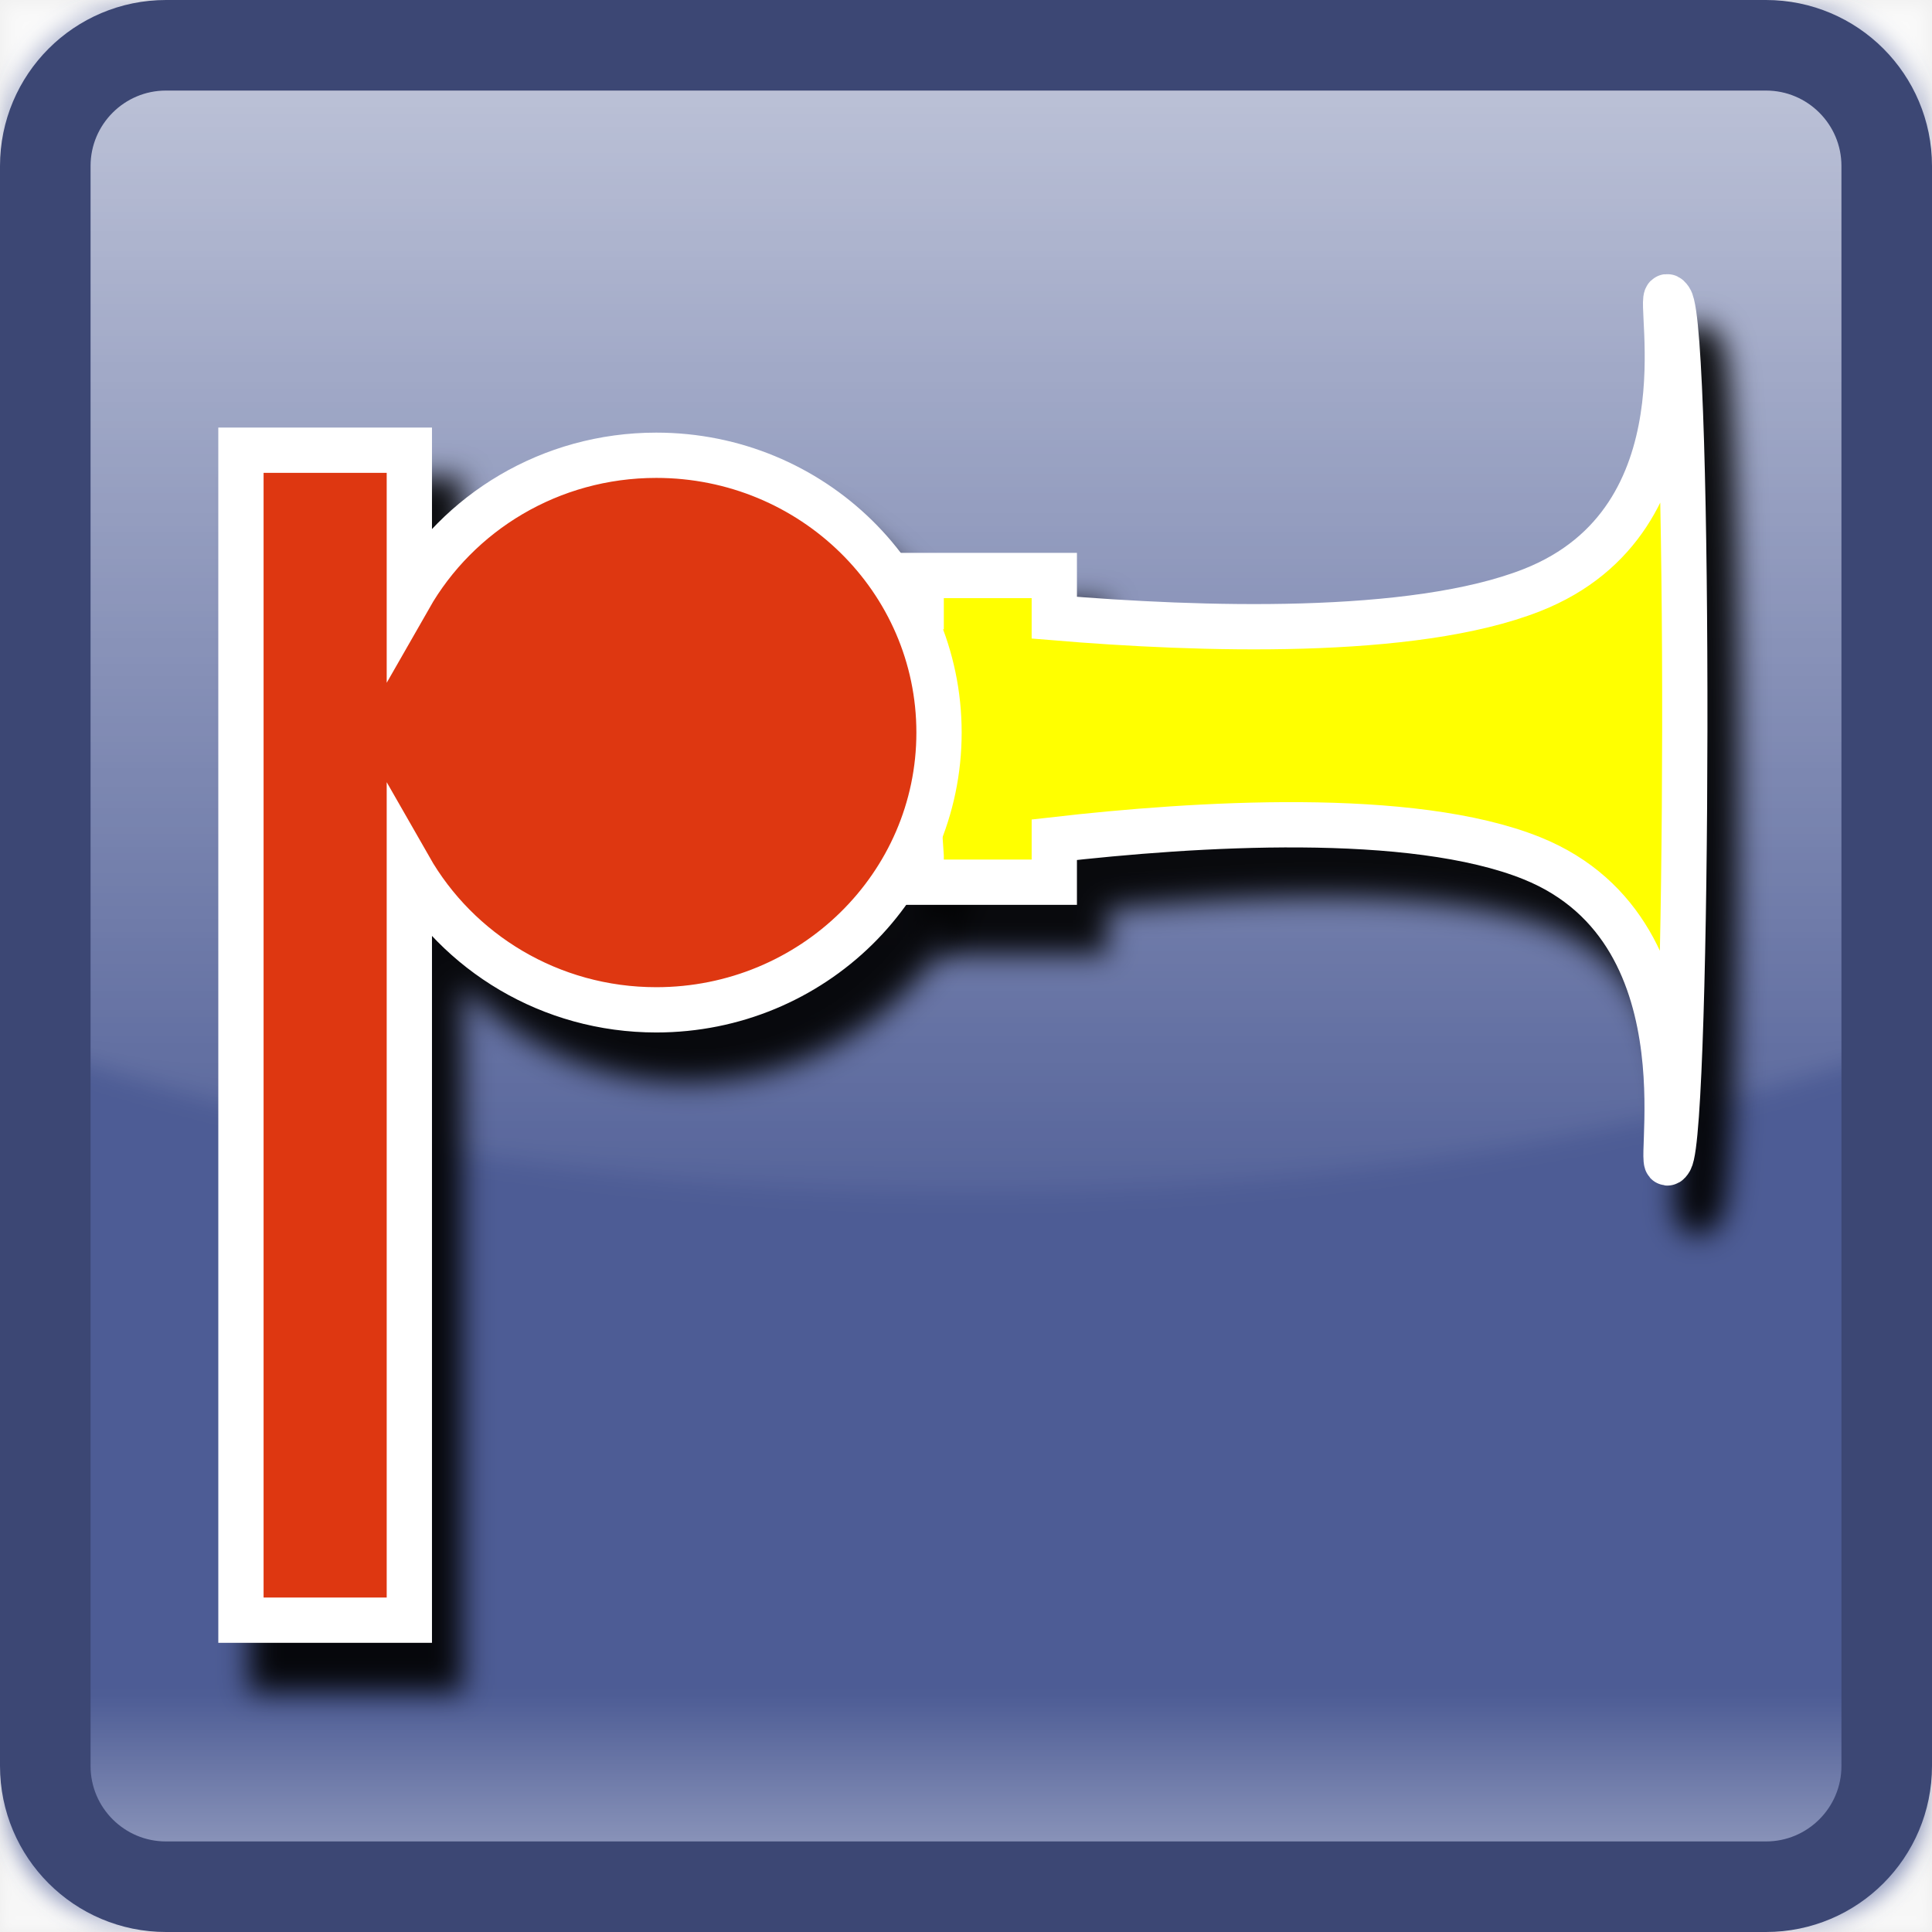
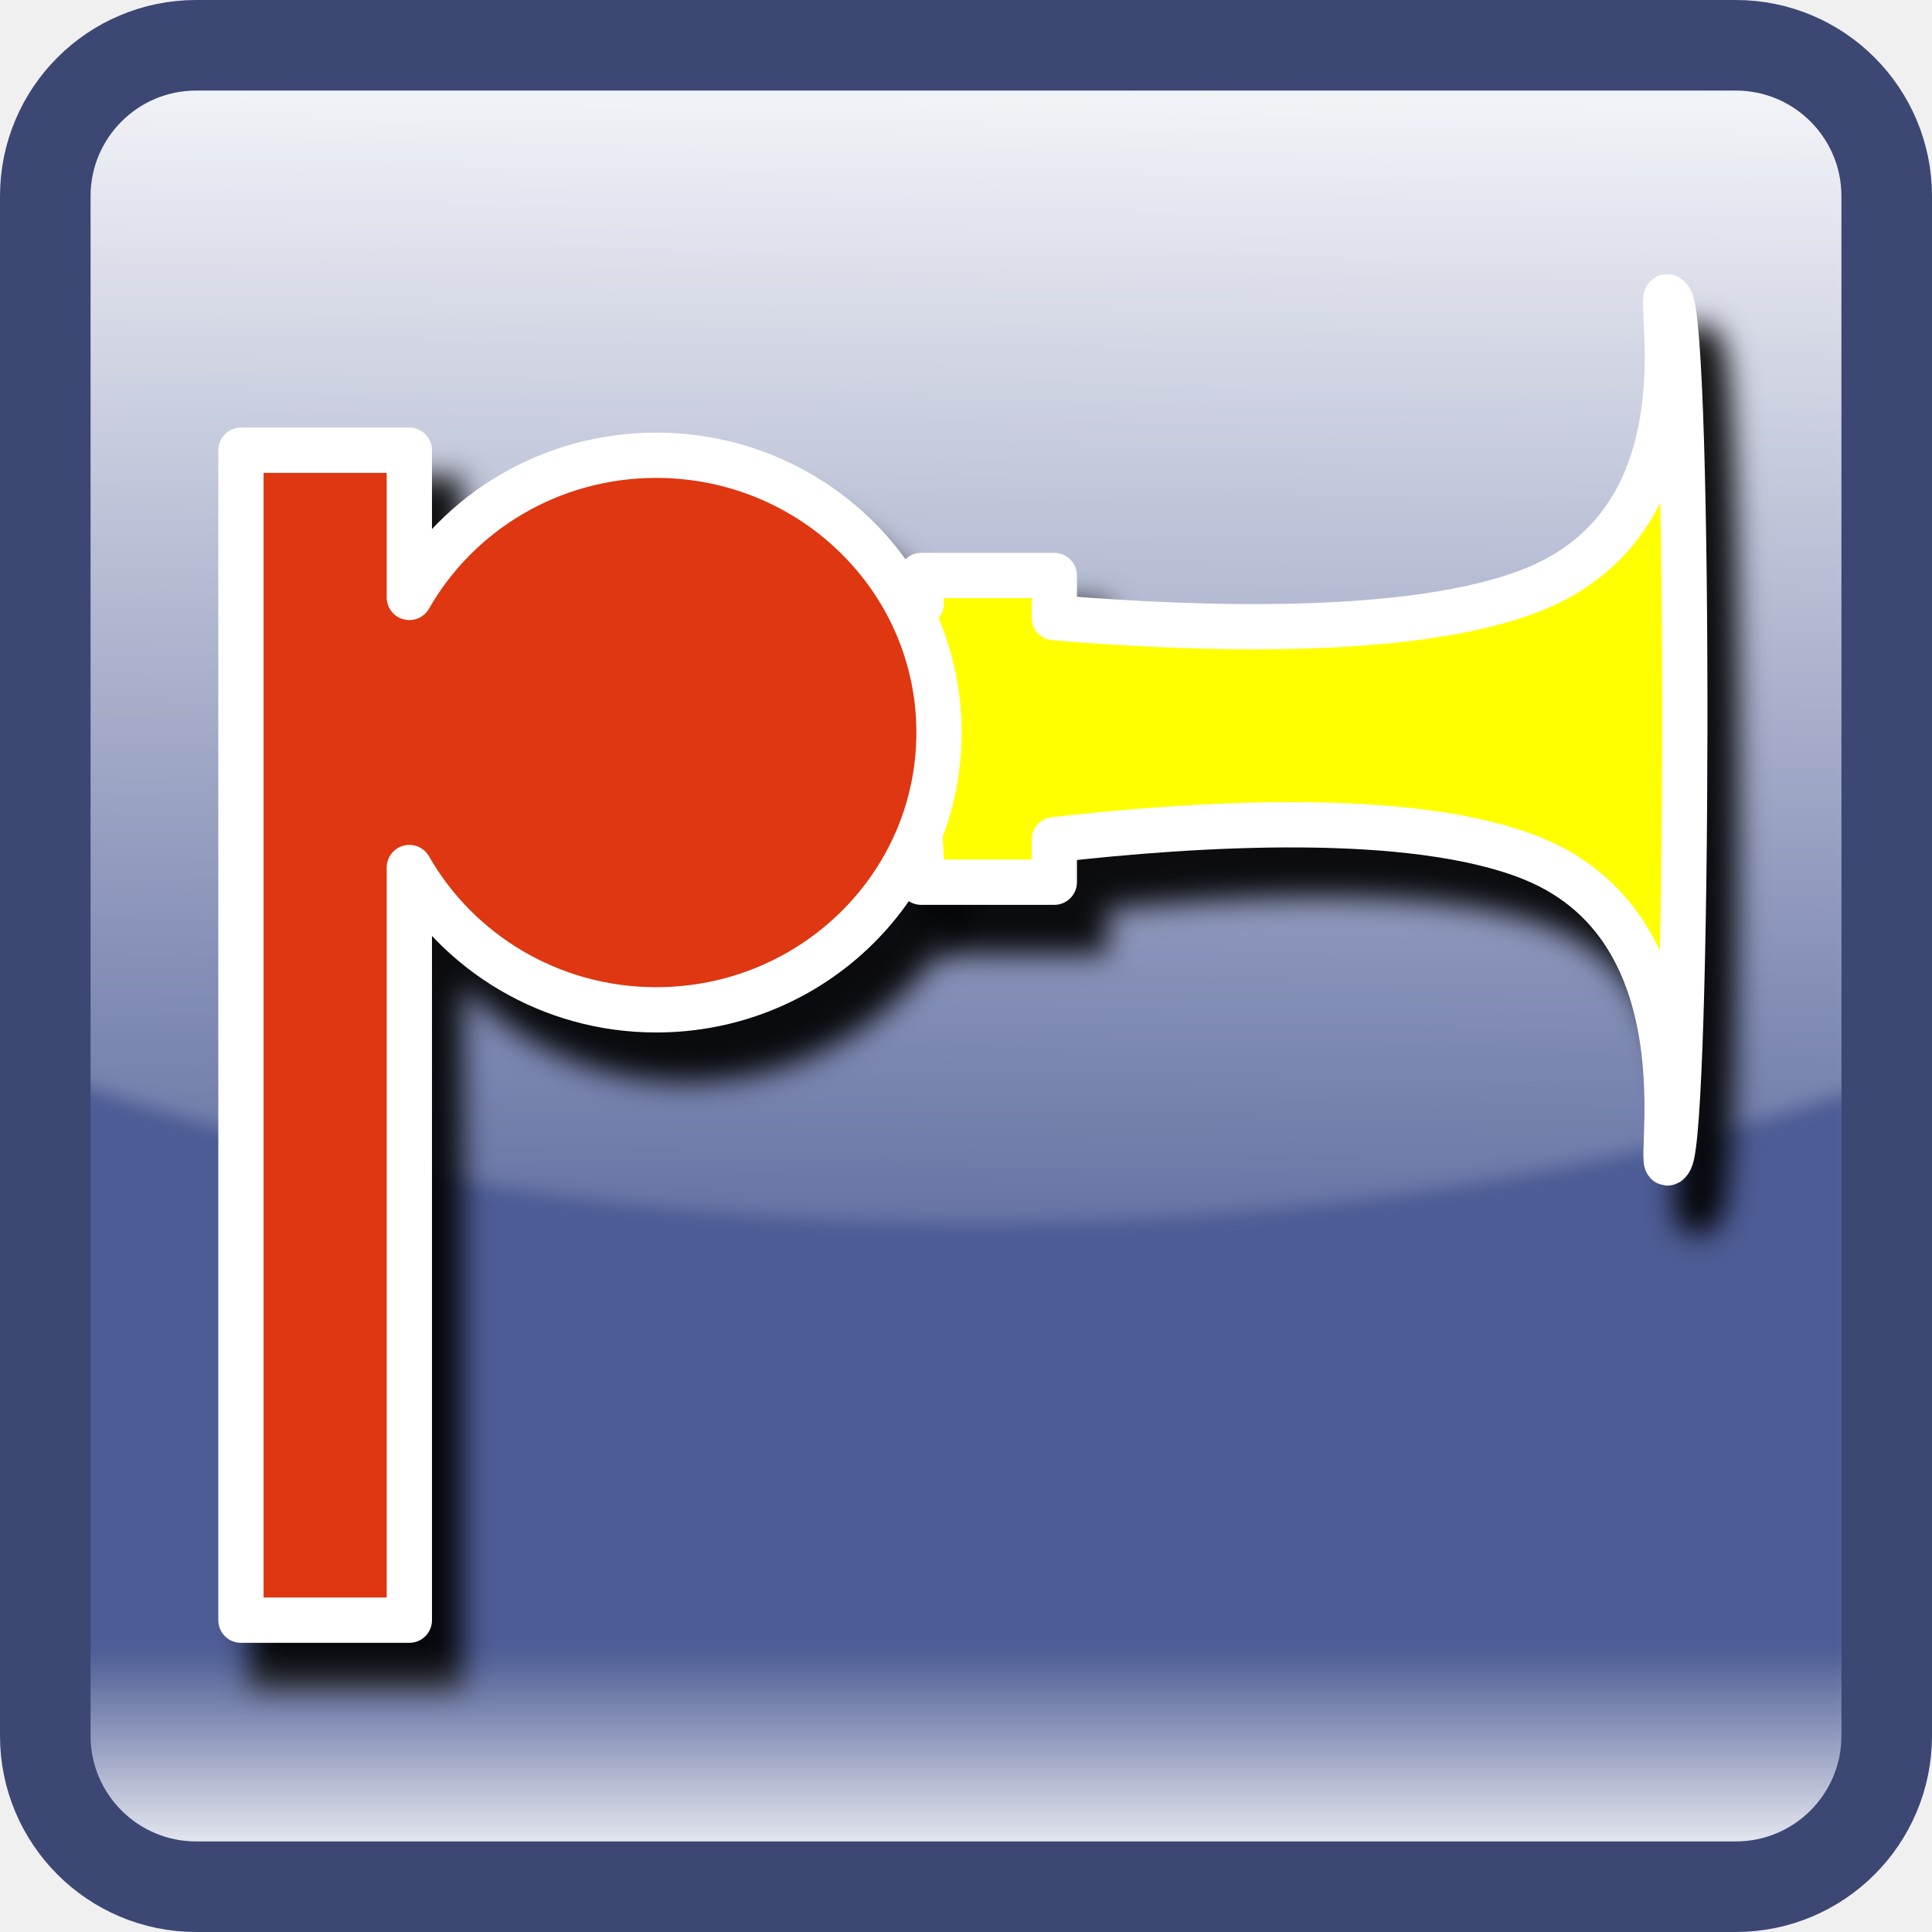
<svg xmlns="http://www.w3.org/2000/svg" xmlns:xlink="http://www.w3.org/1999/xlink" width="453.543" height="453.543" id="svg2" version="1.0">
  <defs id="defs4">
    <linearGradient id="linearGradient3348">
      <stop style="stop-color:#ffffff;stop-opacity:1;" offset="0" id="stop3350" />
      <stop style="stop-color:#ffffff;stop-opacity:0;" offset="1" id="stop3352" />
    </linearGradient>
    <linearGradient id="linearGradient3194">
      <stop style="stop-color:#ffffff;stop-opacity:1;" offset="0" id="stop3196" />
      <stop style="stop-color:#ffffff;stop-opacity:0;" offset="1" id="stop3198" />
    </linearGradient>
    <linearGradient id="linearGradient3184">
      <stop style="stop-color:#ffffff;stop-opacity:1;" offset="0" id="stop3186" />
      <stop style="stop-color:#ffffff;stop-opacity:0;" offset="1" id="stop3188" />
    </linearGradient>
    <linearGradient id="linearGradient3172">
      <stop style="stop-color:#ffffff;stop-opacity:0.688;" offset="0" id="stop3174" />
      <stop style="stop-color:#3d3d3d;stop-opacity:0;" offset="1" id="stop3176" />
    </linearGradient>
    <linearGradient id="linearGradient3153">
      <stop style="stop-color:#ffffff;stop-opacity:1;" offset="0" id="stop3155" />
      <stop style="stop-color:#ffffff;stop-opacity:0;" offset="1" id="stop3157" />
    </linearGradient>
    <linearGradient id="linearGradient3148">
      <stop style="stop-color:#5f83e5;stop-opacity:1;" offset="0" id="stop3150" />
      <stop style="stop-color:#163484;stop-opacity:1;" offset="1" id="stop3152" />
    </linearGradient>
    <linearGradient id="linearGradient3136">
      <stop style="stop-color:#fbf26c;stop-opacity:1;" offset="0" id="stop3138" />
      <stop style="stop-color:#f7ffbb;stop-opacity:1;" offset="1" id="stop3140" />
    </linearGradient>
    <linearGradient xlink:href="#linearGradient3136" id="linearGradient3767" gradientUnits="userSpaceOnUse" gradientTransform="matrix(1.029944,0,0,1.029944,72.95967,-60.67758)" x1="162.061" y1="208.397" x2="162.061" y2="192.185" />
    <linearGradient xlink:href="#linearGradient3136" id="linearGradient3771" gradientUnits="userSpaceOnUse" spreadMethod="reflect" x1="406.368" y1="264.826" x2="400.553" y2="194.112" gradientTransform="matrix(0.655926,0,0,-1.032258,126.3186,514.7036)" />
    <radialGradient xlink:href="#linearGradient3148" id="radialGradient3773" gradientUnits="userSpaceOnUse" gradientTransform="matrix(0.461986,3.2108261e-2,2.6660235e-2,-0.3835981,77.25095,465.186)" cx="170.603" cy="387.22" fx="170.603" fy="387.22" r="78.187" />
    <radialGradient xlink:href="#linearGradient3153" id="radialGradient3159" cx="323.596" cy="83.882" fx="323.596" fy="83.882" r="157.931" gradientTransform="matrix(-0.8944272,-0.4472136,0.1790926,-0.3581853,598.0063,278.3496)" gradientUnits="userSpaceOnUse" />
    <radialGradient xlink:href="#linearGradient3153" id="radialGradient3166" gradientUnits="userSpaceOnUse" gradientTransform="matrix(-0.8944272,-0.4472136,0.1790926,-0.3581853,598.0063,278.3496)" cx="323.596" cy="83.882" fx="323.596" fy="83.882" r="157.931" />
    <radialGradient xlink:href="#linearGradient3153" id="radialGradient3170" gradientUnits="userSpaceOnUse" gradientTransform="matrix(-0.8944272,-0.4472136,0.1790926,-0.3581853,598.0063,278.3496)" cx="323.596" cy="83.882" fx="323.596" fy="83.882" r="157.931" />
    <radialGradient xlink:href="#linearGradient3153" id="radialGradient3175" gradientUnits="userSpaceOnUse" gradientTransform="matrix(-0.8944272,-0.4472136,0.1790926,-0.3581853,598.0063,278.3496)" cx="323.596" cy="83.882" fx="323.596" fy="83.882" r="157.931" />
    <radialGradient xlink:href="#linearGradient3153" id="radialGradient3179" gradientUnits="userSpaceOnUse" gradientTransform="matrix(-0.8944272,-0.4472136,0.1790926,-0.3581853,598.0063,278.3496)" cx="323.596" cy="83.882" fx="323.596" fy="83.882" r="157.931" />
    <radialGradient xlink:href="#linearGradient3153" id="radialGradient3184" gradientUnits="userSpaceOnUse" gradientTransform="matrix(-0.8944272,-0.4472136,0.1790926,-0.3581853,598.0063,278.3496)" cx="323.596" cy="83.882" fx="323.596" fy="83.882" r="157.931" />
    <radialGradient xlink:href="#linearGradient3153" id="radialGradient3188" gradientUnits="userSpaceOnUse" gradientTransform="matrix(-0.8944272,-0.4472136,0.1790926,-0.3581853,598.0063,278.3496)" cx="323.596" cy="83.882" fx="323.596" fy="83.882" r="157.931" />
    <radialGradient xlink:href="#linearGradient3153" id="radialGradient3193" gradientUnits="userSpaceOnUse" gradientTransform="matrix(-0.8944272,-0.4472136,0.1790926,-0.3581853,598.0063,278.3496)" cx="323.596" cy="83.882" fx="323.596" fy="83.882" r="157.931" />
    <radialGradient xlink:href="#linearGradient3153" id="radialGradient3197" gradientUnits="userSpaceOnUse" gradientTransform="matrix(-0.8944272,-0.4472136,0.1790926,-0.3581853,598.0063,278.3496)" cx="323.596" cy="83.882" fx="323.596" fy="83.882" r="157.931" />
    <radialGradient xlink:href="#linearGradient3153" id="radialGradient3202" gradientUnits="userSpaceOnUse" gradientTransform="matrix(-0.8944272,-0.4472136,0.1790926,-0.3581853,598.0063,278.3496)" cx="323.596" cy="83.882" fx="323.596" fy="83.882" r="157.931" />
    <radialGradient xlink:href="#linearGradient3153" id="radialGradient3206" gradientUnits="userSpaceOnUse" gradientTransform="matrix(-0.8944272,-0.4472136,0.1790926,-0.3581853,598.0063,278.3496)" cx="323.596" cy="83.882" fx="323.596" fy="83.882" r="157.931" />
    <radialGradient xlink:href="#linearGradient3153" id="radialGradient3211" gradientUnits="userSpaceOnUse" gradientTransform="matrix(-0.8944272,-0.4472136,0.1790926,-0.3581853,598.0063,278.3496)" cx="323.596" cy="83.882" fx="323.596" fy="83.882" r="157.931" />
    <radialGradient xlink:href="#linearGradient3153" id="radialGradient3215" gradientUnits="userSpaceOnUse" gradientTransform="matrix(-0.8944272,-0.4472136,0.1790926,-0.3581853,598.0063,278.3496)" cx="323.596" cy="83.882" fx="323.596" fy="83.882" r="157.931" />
    <radialGradient xlink:href="#linearGradient3153" id="radialGradient3220" gradientUnits="userSpaceOnUse" gradientTransform="matrix(-0.8944272,-0.4472136,0.1790926,-0.3581853,598.0063,278.3496)" cx="323.596" cy="83.882" fx="323.596" fy="83.882" r="157.931" />
    <radialGradient xlink:href="#linearGradient3153" id="radialGradient3224" gradientUnits="userSpaceOnUse" gradientTransform="matrix(-0.8944272,-0.4472136,0.1790926,-0.3581853,598.0063,278.3496)" cx="323.596" cy="83.882" fx="323.596" fy="83.882" r="157.931" />
    <radialGradient xlink:href="#linearGradient3153" id="radialGradient3229" gradientUnits="userSpaceOnUse" gradientTransform="matrix(-0.8944272,-0.4472136,0.1790926,-0.3581853,598.0063,278.3496)" cx="323.596" cy="83.882" fx="323.596" fy="83.882" r="157.931" />
    <radialGradient xlink:href="#linearGradient3153" id="radialGradient3233" gradientUnits="userSpaceOnUse" gradientTransform="matrix(-0.8944272,-0.4472136,0.1790926,-0.3581853,598.0063,278.3496)" cx="323.596" cy="83.882" fx="323.596" fy="83.882" r="157.931" />
    <radialGradient xlink:href="#linearGradient3153" id="radialGradient3238" gradientUnits="userSpaceOnUse" gradientTransform="matrix(-0.8944272,-0.4472136,0.1790926,-0.3581853,598.0063,278.3496)" cx="323.596" cy="83.882" fx="323.596" fy="83.882" r="157.931" />
    <radialGradient xlink:href="#linearGradient3153" id="radialGradient3242" gradientUnits="userSpaceOnUse" gradientTransform="matrix(-0.8944272,-0.4472136,0.1790926,-0.3581853,598.0063,278.3496)" cx="323.596" cy="83.882" fx="323.596" fy="83.882" r="157.931" />
    <radialGradient xlink:href="#linearGradient3153" id="radialGradient3247" gradientUnits="userSpaceOnUse" gradientTransform="matrix(-0.8944272,-0.4472136,0.1790926,-0.3581853,598.0063,278.3496)" cx="323.596" cy="83.882" fx="323.596" fy="83.882" r="157.931" />
    <radialGradient xlink:href="#linearGradient3153" id="radialGradient3251" gradientUnits="userSpaceOnUse" gradientTransform="matrix(-0.8944272,-0.4472136,0.1790926,-0.3581853,593.9657,288.4511)" cx="323.596" cy="83.882" fx="323.596" fy="83.882" r="157.931" />
    <radialGradient xlink:href="#linearGradient3153" id="radialGradient3256" gradientUnits="userSpaceOnUse" gradientTransform="matrix(-0.8944272,-0.4472136,0.1790926,-0.3581853,598.0063,278.3496)" cx="323.596" cy="83.882" fx="323.596" fy="83.882" r="157.931" />
    <radialGradient xlink:href="#linearGradient3153" id="radialGradient3260" gradientUnits="userSpaceOnUse" gradientTransform="matrix(0.976528,-0.2153906,8.6256025e-2,0.3910637,-148.1964,362.2565)" cx="323.596" cy="83.882" fx="323.596" fy="83.882" r="157.931" />
    <radialGradient xlink:href="#linearGradient3153" id="radialGradient3262" gradientUnits="userSpaceOnUse" gradientTransform="matrix(-1.220519,-0.5166123,0.2443864,-0.4137685,667.7255,315.8838)" cx="323.596" cy="83.882" fx="323.596" fy="83.882" r="157.931" />
    <linearGradient xlink:href="#linearGradient3172" id="linearGradient3180" x1="226.772" y1="13.139" x2="226.772" y2="236.119" gradientUnits="userSpaceOnUse" spreadMethod="reflect" gradientTransform="matrix(0.9950776,0,0,1,8.2117559e-2,0)" />
    <linearGradient xlink:href="#linearGradient3184" id="linearGradient3190" x1="200" y1="-10.742" x2="200" y2="244.833" gradientUnits="userSpaceOnUse" gradientTransform="translate(-377.1429,158.5714)" />
    <linearGradient xlink:href="#linearGradient3194" id="linearGradient3200" x1="215.714" y1="-80.028" x2="215.714" y2="311.813" gradientUnits="userSpaceOnUse" />
    <linearGradient xlink:href="#linearGradient3348" id="linearGradient3354" x1="218.571" y1="476.4" x2="218.571" y2="412.099" gradientUnits="userSpaceOnUse" gradientTransform="matrix(1,0,0,1.288889,0,-137.6268)" />
-     <filter id="filter3360">
-       <feGaussianBlur stdDeviation="1.639" id="feGaussianBlur3362" />
-     </filter>
-     <linearGradient xlink:href="#linearGradient3348" id="linearGradient3391" gradientUnits="userSpaceOnUse" gradientTransform="matrix(1,0,0,1.288889,0,-137.6268)" x1="218.571" y1="476.4" x2="218.571" y2="412.099" />
-     <linearGradient xlink:href="#linearGradient3194" id="linearGradient3402" gradientUnits="userSpaceOnUse" x1="215.714" y1="-80.028" x2="215.714" y2="311.813" />
    <linearGradient xlink:href="#linearGradient3348" id="linearGradient3408" gradientUnits="userSpaceOnUse" gradientTransform="matrix(1,0,0,1.288889,0,-137.6268)" x1="218.571" y1="476.4" x2="218.571" y2="412.099" />
    <filter id="filter3215">
      <feGaussianBlur stdDeviation="2.25" id="feGaussianBlur3217" />
-     </filter>
-     <filter id="filter3231">
-       <feGaussianBlur stdDeviation="2.839" id="feGaussianBlur3233" />
    </filter>
    <filter id="filter3255">
      <feGaussianBlur stdDeviation="3.355" id="feGaussianBlur3257" />
    </filter>
    <filter id="filter3259">
      <feGaussianBlur stdDeviation="3.355" id="feGaussianBlur3261" />
    </filter>
+     <linearGradient xlink:href="#linearGradient3194" id="linearGradient2250" x1="-270.485" y1="-306.201" x2="-274.463" y2="43.838" gradientUnits="userSpaceOnUse" gradientTransform="translate(467.3373,294.3846)" />
+     <linearGradient xlink:href="#linearGradient3348" id="linearGradient2271" x1="-350.039" y1="513.276" x2="-350.039" y2="458.969" gradientUnits="userSpaceOnUse" gradientTransform="translate(556.8806,-71.59893)" />
+     <filter id="filter3272">
+       <feGaussianBlur stdDeviation="2.185" id="feGaussianBlur3274" />
+     </filter>
+     <filter id="filter3276">
+       <feGaussianBlur stdDeviation="2.269" id="feGaussianBlur3278" />
+     </filter>
  </defs>
  <g id="layer1" style="display:inline">
-     <rect style="fill:#4e5c95;fill-opacity:1;stroke:none;filter:url(#filter3215)" id="rect3775" width="450" height="450" x="1.772" y="1.772" rx="28.346" ry="28.346" />
-     <rect style="opacity:0.716;fill:url(#linearGradient3391);fill-opacity:1;fill-rule:nonzero;stroke:none;stroke-width:7.087;stroke-linecap:butt;stroke-linejoin:miter;stroke-miterlimit:4;stroke-dasharray:none;stroke-opacity:1;filter:url(#filter3360)" id="rect3346" width="572.857" height="82.857" x="-58.571" y="393.543" transform="matrix(1,0,0,0.902468,-0.5061627,42.48617)" />
-     <path style="opacity:0.854;fill:url(#linearGradient3402);fill-opacity:1;fill-rule:nonzero;stroke:none;stroke-width:7.087;stroke-linecap:butt;stroke-linejoin:miter;stroke-miterlimit:4;stroke-dasharray:none;stroke-opacity:1;filter:url(#filter3231)" id="path3192" d="M 602.857 99.972 A 380 187.857 0 1 1  -157.143,99.972 A 380 187.857 0 1 1  602.857 99.972 z" transform="translate(4.38724,-7.784025)" />
+     <rect style="fill:#4e5c95;fill-opacity:1;stroke:none;filter:url(#filter3215)" id="rect3775" width="450" height="450" x="1.772" y="1.772" rx="30.11" ry="30.11" transform="matrix(0.9414391,0,0,0.9414391,11.04247,12.03691)" />
+     <path style="fill:url(#linearGradient2250);fill-opacity:1;stroke:none;display:inline;filter:url(#filter3272)" d="M 27.556,8.791 C 11.852,8.791 -0.788,21.431 -0.788,37.135 L -0.788,250.385 C 62.301,273.426 140.28,287.072 224.681,287.072 C 308.65,287.072 386.295,273.587 449.212,250.76 L 449.212,37.135 C 449.212,21.431 436.573,8.791 420.869,8.791 L 27.556,8.791 z " id="rect2234" transform="matrix(0.9714122,0,0,0.9714122,10.84197,8.25131)" />
    <g id="g3263" transform="translate(89.78648,-38.56473)">
      <path id="path3235" d="M 308.752,119.825 C 306.342,120.13 319.184,172.101 277.033,188.701 C 249.064,199.716 198.863,198.011 164.908,195.173 L 164.908,185.273 L 133.658,185.273 L 133.658,191.86 C 131.315,191.549 129.627,191.321 129.627,191.321 L 133.658,251.183 L 133.658,257.27 L 164.908,257.27 L 164.908,247.293 C 197.855,243.525 248.824,240.28 277.033,251.646 C 320.98,269.352 304.832,330.288 309.47,322.487 C 313.836,315.146 314.304,127.567 309.47,120.479 C 309.154,120.015 308.912,119.804 308.752,119.825 z " style="opacity:0.92;fill:#000000;fill-opacity:1;fill-rule:evenodd;stroke:#000000;stroke-width:10.63;stroke-linecap:butt;stroke-linejoin:miter;stroke-miterlimit:4;stroke-dasharray:none;stroke-opacity:1;display:inline;filter:url(#filter3255)" />
      <path id="path3237" d="M -26.03,155.856 L -26.03,430.512 L 13.502,430.512 L 13.502,253.824 C 24.861,273.731 46.566,287.231 71.47,287.231 C 108.118,287.231 137.845,258.065 137.845,222.137 C 137.845,186.208 108.118,157.043 71.47,157.043 C 46.566,157.043 24.861,170.512 13.502,190.418 L 13.502,155.856 L -26.03,155.856 z " style="opacity:0.92;fill:#000000;fill-opacity:1;fill-rule:nonzero;stroke:#000000;stroke-width:10.63;stroke-linecap:butt;stroke-linejoin:miter;stroke-miterlimit:4;stroke-dasharray:none;stroke-opacity:1;display:inline;filter:url(#filter3259)" />
    </g>
-     <path style="fill:#ffff00;fill-opacity:1;fill-rule:evenodd;stroke:#ffffff;stroke-width:10.63;stroke-linecap:butt;stroke-linejoin:miter;stroke-miterlimit:4;stroke-dasharray:none;stroke-opacity:1" d="M 391.344,69.657 C 388.934,69.962 401.776,121.933 359.625,138.533 C 331.656,149.548 281.455,147.843 247.5,145.005 L 247.5,135.105 L 216.25,135.105 L 216.25,141.692 C 213.907,141.381 212.219,141.153 212.219,141.153 L 216.25,201.015 L 216.25,207.102 L 247.5,207.102 L 247.5,197.125 C 280.447,193.357 331.416,190.112 359.625,201.478 C 403.572,219.184 387.424,280.12 392.062,272.319 C 396.428,264.978 396.896,77.399 392.062,70.311 C 391.746,69.847 391.504,69.636 391.344,69.657 z " id="path2162" />
-     <path style="fill:#de3711;fill-opacity:1;fill-rule:nonzero;stroke:#ffffff;stroke-width:10.63;stroke-linecap:butt;stroke-linejoin:miter;stroke-miterlimit:4;stroke-dasharray:none;stroke-opacity:1" d="M 56.562,105.688 L 56.562,380.344 L 96.094,380.344 L 96.094,203.656 C 107.453,223.562 129.158,237.062 154.062,237.062 C 190.71,237.062 220.438,207.897 220.438,171.969 C 220.438,136.04 190.71,106.875 154.062,106.875 C 129.158,106.875 107.453,120.344 96.094,140.25 L 96.094,105.688 L 56.562,105.688 z " id="path2160" />
+     <path style="fill:#ffff00;fill-opacity:1;fill-rule:evenodd;stroke:#ffffff;stroke-width:10.63;stroke-linecap:butt;stroke-linejoin:round;stroke-miterlimit:4;stroke-dasharray:none;stroke-opacity:1" d="M 391.344,69.657 C 388.934,69.962 401.776,121.933 359.625,138.533 C 331.656,149.548 281.455,147.843 247.5,145.005 L 247.5,135.105 L 216.25,135.105 L 216.25,141.692 C 213.907,141.381 212.219,141.153 212.219,141.153 L 216.25,201.015 L 216.25,207.102 L 247.5,207.102 L 247.5,197.125 C 280.447,193.357 331.416,190.112 359.625,201.478 C 403.572,219.184 387.424,280.12 392.062,272.319 C 396.428,264.978 396.896,77.399 392.062,70.311 C 391.746,69.847 391.504,69.636 391.344,69.657 z " id="path2162" />
+     <path style="fill:#de3711;fill-opacity:1;fill-rule:nonzero;stroke:#ffffff;stroke-width:10.63;stroke-linecap:butt;stroke-linejoin:round;stroke-miterlimit:4;stroke-dasharray:none;stroke-opacity:1" d="M 56.562,105.688 L 56.562,380.344 L 96.094,380.344 L 96.094,203.656 C 107.453,223.562 129.158,237.062 154.062,237.062 C 190.71,237.062 220.438,207.897 220.438,171.969 C 220.438,136.04 190.71,106.875 154.062,106.875 C 129.158,106.875 107.453,120.344 96.094,140.25 L 96.094,105.688 L 56.562,105.688 z " id="path2160" />
+     <path style="fill:url(#linearGradient2271);fill-opacity:1;stroke:none;display:inline;filter:url(#filter3276)" d="M 1.162,387.37 L 1.162,413.151 C 1.162,428.855 13.802,441.495 29.506,441.495 L 422.818,441.495 C 438.522,441.495 451.162,428.855 451.162,413.151 L 451.162,387.37 L 1.162,387.37 z " id="rect2258" transform="matrix(0.9823213,0,0,0.9823213,4.020539,6.848213)" />
  </g>
  <g id="layer2" style="display:inline">
-     <rect style="fill:none;fill-opacity:1;stroke:#3c4774;stroke-width:21.26;stroke-miterlimit:4;stroke-dasharray:none;stroke-opacity:1" id="rect2242" width="432.283" height="432.283" x="10.63" y="10.63" rx="28.346" ry="28.346" />
+     <rect style="fill:none;fill-opacity:1;stroke:#3c4774;stroke-width:21.26;stroke-miterlimit:4;stroke-dasharray:none;stroke-opacity:1" id="rect2242" width="432.283" height="432.283" x="10.63" y="10.63" rx="35.433" ry="35.433" />
  </g>
</svg>
